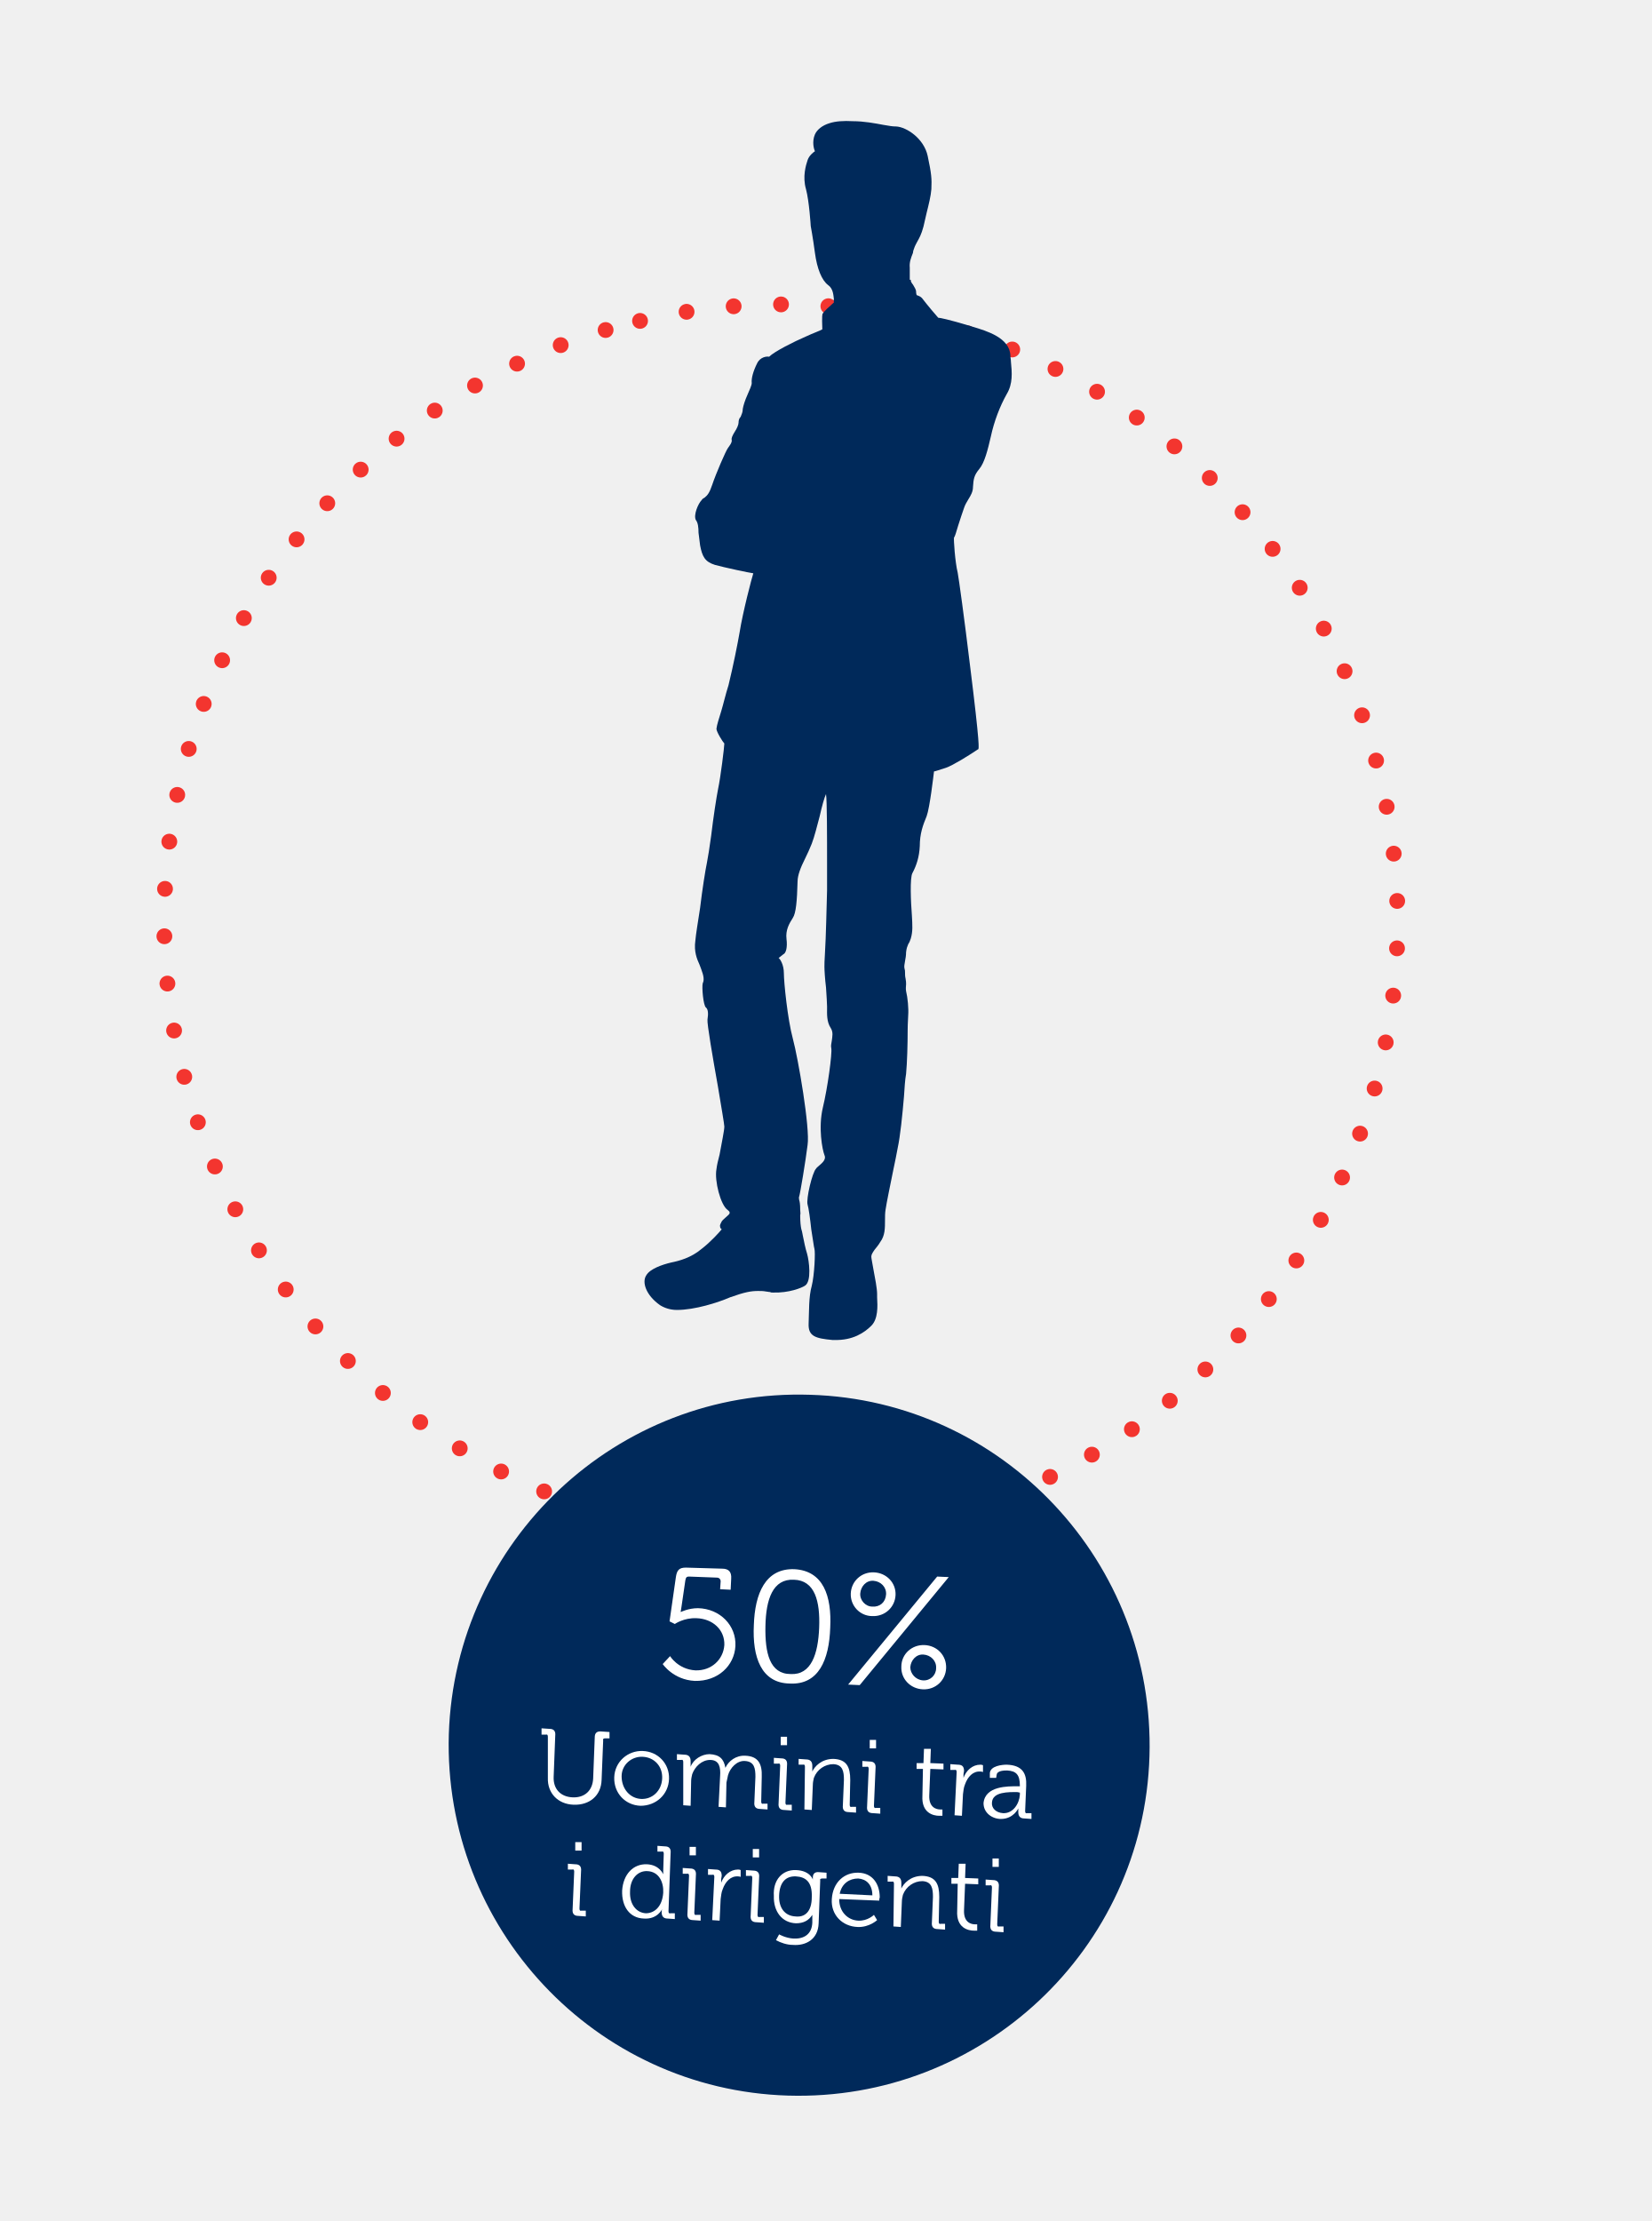
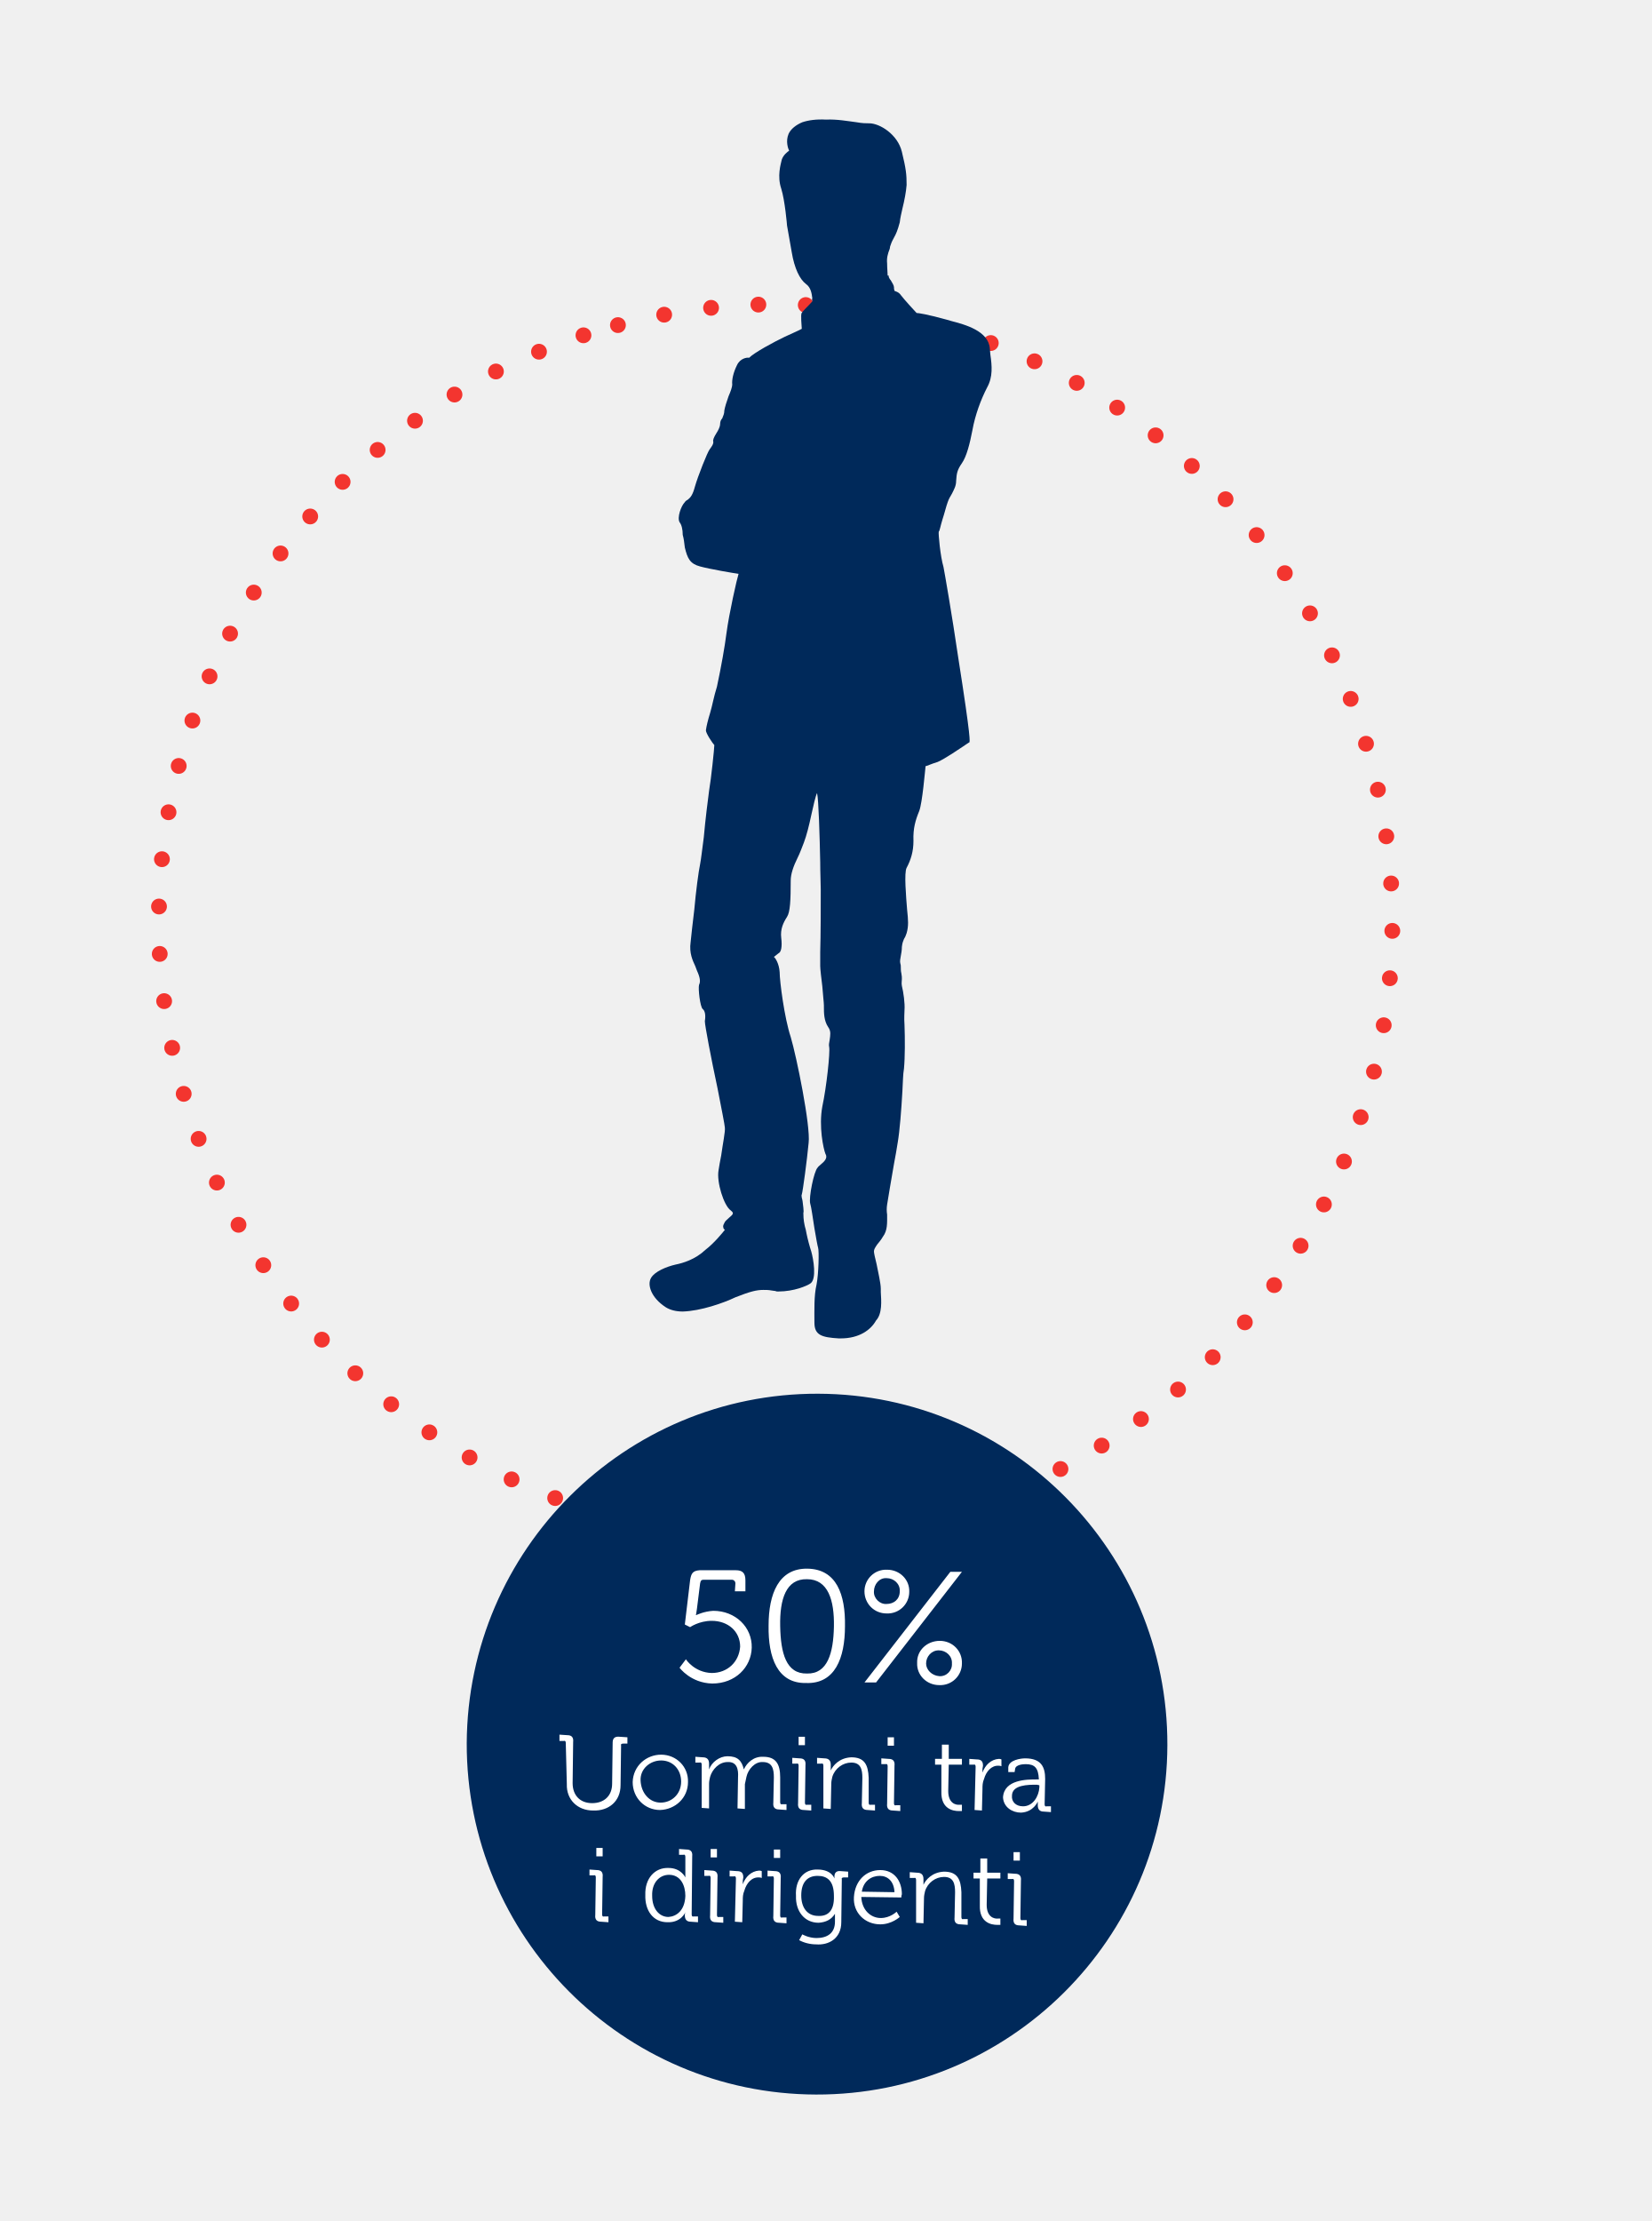
- <svg xmlns="http://www.w3.org/2000/svg" version="1.1" baseProfile="basic" id="Livello_1" x="0px" y="0px" viewBox="0 0 313.5 421.5" xml:space="preserve">
-   <style type="text/css">
- 	.st0{fill:none;stroke:#F3352F;stroke-width:3;stroke-linecap:round;stroke-miterlimit:10;stroke-dasharray:0,9;}
- 	.st1{fill:#00295A;}
- 	.st2{fill:#FFFFFF;}
- </style>
-   <path class="st0" d="M121.5,60.9c63-14.8,126,24.3,140.7,87.3S238,274.1,175,288.9c-63,14.8-126-24.3-140.7-87.3  C19.5,138.7,58.5,75.6,121.5,60.9z" />
-   <path class="st1" d="M153.8,264.7c36.7,1.1,65.5,31.9,64.4,68.6s-31.9,65.5-68.6,64.4c-36.7-1.1-65.5-31.9-64.4-68.6  C86.4,292.4,117.1,263.5,153.8,264.7z" />
-   <path class="st1" d="M158.4,254.3L158.4,254.3c-0.1,0-0.3,0-0.4,0c-3.2-0.3-4.6-0.7-4.5-3.1c0.1-2.3,0-5.1,0.6-7.2  c0.5-2,0.7-6.4,0.5-7c-0.1-0.3-0.3-1.9-0.6-3.7c-0.2-1.9-0.5-4.1-0.7-4.7c-0.3-1.1,0.9-6.1,1.6-6.8c0.1-0.2,0.4-0.4,0.6-0.6  c0.6-0.5,1.4-1.2,1-2c-0.4-1-1.2-5.2-0.3-9c0.9-3.7,1.8-10.3,1.6-11.3c-0.1-0.4,0-0.8,0.1-1.4c0.1-0.8,0.3-1.6-0.2-2.4  c-0.8-1.2-0.7-2.7-0.7-3.8l0-0.3c0-0.5-0.1-2.1-0.2-3.6c-0.2-1.6-0.3-3.3-0.3-3.9c0-0.3,0-1.3,0.1-2.6c0.2-3.2,0.3-8.6,0.4-11.9  c0-1.2,0-3.1,0-5.2c0-4.8,0-11.9-0.2-13.1c-0.3,0.6-0.8,2.4-1.2,4.2c-0.5,1.9-1,3.9-1.5,5.2c-0.4,1-0.8,1.9-1.3,2.9  c-0.8,1.6-1.4,3.1-1.4,4.3c-0.1,3.7-0.3,6-0.9,6.9c-0.7,1.1-1.4,2.3-1.2,4c0.2,1.6-0.1,2.7-0.6,2.9c-0.3,0.2-0.7,0.6-0.9,0.7  c0.3,0.2,1,1.3,1,2.9c0,1.7,0.7,8.7,1.7,12.4c1,3.7,3.3,17,2.8,20.2c-0.4,3.2-1.4,9.2-1.6,9.8c-0.1,0.2,0,0.3,0,0.6  c0.1,0.3,0.2,0.8,0.2,1.9c0,0.4,0.1,0.7,0,1c0,1.4,0.1,2.1,0.2,2.6c0.1,0.3,0.2,0.7,0.3,1.3c0.2,1,0.5,2.5,0.8,3.4  c0.4,1.4,0.9,5.3-0.4,6.1c-0.6,0.4-3,1.4-6.1,1.3c-0.2,0-0.4,0-0.5-0.1c-0.3,0-0.6-0.1-0.8-0.1c-0.5-0.1-1-0.1-1.5-0.1  c-1.3,0-2.5,0.2-5.3,1.2c-2.3,1-6.7,2.4-10.1,2.4c-1.3,0-2.4-0.4-3.2-0.9c-2.7-1.9-3.5-4.4-2.6-5.7c0.7-1.2,3-2,4.7-2.4  c1.5-0.3,3.8-0.9,5.8-2.6c1.7-1.3,3.4-3.2,3.8-3.7c-0.1-0.1-0.3-0.2-0.3-0.5c-0.1-0.3,0.1-0.6,0.3-1c0.2-0.3,0.5-0.5,0.8-0.8  c0.3-0.3,0.8-0.6,0.7-0.9c0-0.2-0.2-0.3-0.4-0.5c-1.3-0.9-2.5-5.5-2.1-7.7c0.1-0.8,0.3-1.7,0.6-2.8c0.4-2.2,0.9-4.6,0.9-5.3  c0-0.4-0.6-3.9-1.2-7.5c-1-5.6-2.1-12-2-12.8c0.2-1.2,0.1-2-0.3-2.3c-0.5-0.4-0.8-3.9-0.6-4.6c0.3-0.6,0.2-1.4-0.3-2.7  c-0.1-0.3-0.2-0.5-0.3-0.8c-0.5-1.1-1.1-2.5-0.8-4.6c0.1-1.2,0.5-3.6,0.9-6.2c0.4-3.4,1-7.2,1.3-8.6c0.2-1,0.5-2.9,0.8-5.1  c0.4-3.4,1-7.3,1.3-8.8c0.5-2.3,1.2-8.1,1.2-8.7c-0.3-0.3-1.5-2.2-1.5-2.8c0.1-0.8,0.5-2,0.9-3.3c0.4-1.3,0.8-3.1,1.4-5  c0.9-3.7,1.7-7.7,2.1-10c0.6-3.8,2.3-10.3,2.6-11.2c-0.8-0.1-5.5-1.1-7.3-1.6c-1.9-0.6-2.4-1.6-2.8-3.7c-0.1-0.9-0.2-1.7-0.3-2.4  c0-1-0.1-1.9-0.5-2.4c-0.5-0.9,0.4-3.1,1.1-3.8c0.1-0.2,0.4-0.4,0.6-0.5c0.5-0.4,0.9-0.9,1.4-2.4c0.7-2.1,2.6-6.5,3-7  c0.2-0.3,0.8-1,0.7-1.5c-0.1-0.3,0.1-0.8,0.6-1.6c0.4-0.6,0.7-1.3,0.7-1.7c0-0.4,0.1-0.8,0.4-1.1c0.2-0.5,0.4-0.9,0.4-1.5  c0.1-0.6,0.4-1.6,0.9-2.7c0.4-0.9,0.8-1.8,0.8-2.2c-0.1-0.9,0.3-2.3,1-3.7c0.6-1.3,1.9-1.4,2.3-1.3c1-1,4.8-2.9,6.9-3.8  c1.5-0.7,2.7-1.1,3.2-1.4c-0.1-2.6,0-3,0.1-3c0.1-0.3,1.3-1.4,2.1-2.1l0-0.1c0-0.1-0.1-0.3,0-0.5c-0.1-0.7-0.1-2-1.1-2.7  c-1.2-0.9-2.1-3.1-2.5-6.1s-0.8-5.1-0.8-5.1c0-0.1-0.3-4.8-0.9-7c-0.7-2.4,0-4.6,0.3-5.5c0.3-0.9,1.1-1.5,1.4-1.7  c-0.2-0.4-0.6-1.8,0-3.2c0.4-0.9,1.4-1.7,2.7-2.1c1.2-0.4,2.7-0.5,4.5-0.4c2.1,0,4.2,0.4,5.8,0.7c1.1,0.2,1.8,0.3,2.3,0.3l0.1,0  c2,0.1,5.3,2.3,6,5.6c0.7,3.3,0.8,4.3,0.7,6.3c-0.1,1.3-0.5,2.9-0.9,4.5c-0.2,0.9-0.4,1.7-0.6,2.6c-0.4,1.5-0.8,2.2-1.2,2.9  c-0.2,0.4-0.4,0.7-0.6,1.3c-0.1,0.2-0.2,0.6-0.2,0.8c-0.4,1-0.7,1.8-0.6,2.8c0,0.9,0,1.8,0,2.3l0.1,0l0.1,0l0,0.2l0,0  c0,0.1,0.2,0.5,0.4,0.7c0.3,0.5,0.6,1,0.6,1.3c0,0.2,0,0.4,0.1,0.7c0.2,0.1,0.8,0.2,1.2,0.8c0.6,0.8,2.6,3.2,2.9,3.5  c0.3,0,1.9,0.3,6.2,1.6l0.3,0.1c2.7,0.8,7.1,2.1,7.2,5.5c0,0.4,0.1,0.7,0.1,1.1c0.2,2.1,0.4,4.2-0.8,6.2c-1.3,2.3-2.4,5.2-3,8  c-0.6,2.6-1.2,5-2.2,6.2c-1,1.2-1.1,1.9-1.2,3.4c0,0.9-0.4,1.6-0.9,2.4c-0.3,0.5-0.6,1-0.8,1.6c-0.3,0.8-0.7,2.1-1.1,3.3  c-0.4,1.3-0.6,2.1-0.8,2.3c-0.1,0.3,0.2,4.7,0.7,6.7c0.2,1,1.3,9,2.3,17.3c2,16,1.7,16,1.6,16.2c-0.1,0-0.3,0.2-0.5,0.3  c-1.2,0.8-4.2,2.7-5.6,3.2c-1.3,0.4-2.1,0.7-2.3,0.7c-0.1,0.8-0.8,6.9-1.4,8.5c-0.7,1.7-1.3,3.3-1.3,5.7c-0.1,2-0.6,3.6-1.4,5.1  c-0.5,0.9-0.3,5.5-0.1,8c0.1,1.9,0.2,3-0.2,4.4c-0.2,0.6-0.3,0.8-0.5,1.1c-0.2,0.5-0.3,0.7-0.4,1.5c0,0.6-0.1,1.2-0.2,1.7  s-0.2,1.1-0.1,1.4c0.1,0.3,0.1,0.5,0.1,0.8c0,0.3,0,0.7,0.1,1.1c0.1,0.5,0.1,0.8,0.1,1.1c0,0.3-0.1,0.8,0,1.3  c0.3,1.2,0.5,3.3,0.4,4.6c0,0.4-0.1,1.5-0.1,2.8c0,2.6-0.1,6.2-0.3,8.3c-0.2,1.1-0.3,2.7-0.4,4.3c-0.3,3.5-0.7,7.5-1.2,9.8  c-0.2,1.2-0.5,2.5-0.8,4c-0.6,3-1.3,6.3-1.5,7.7c-0.1,0.6-0.1,1.3-0.1,1.9c0,1.6,0,3-0.9,4.2c-0.4,0.7-0.8,1.1-1.1,1.5  c-0.4,0.6-0.6,0.9-0.6,1.3c0,0.3,0.2,1.2,0.4,2.4c0.3,1.6,0.7,3.6,0.7,4.7c0,0.2,0,0.4,0,0.6c0.1,1.7,0.2,4.1-1.1,5.4  C164.1,252.9,161.9,254.4,158.4,254.3" />
-   <g>
-     <path class="st2" d="M127.2,314.3c0,0,1.5,2.5,4.8,2.7c3,0.1,5.3-2,5.5-4.8c0.1-2.9-2.2-5-5.3-5.1c-2.4-0.1-4.1,1.1-4.1,1.1l-1-0.5   l1.2-8.4c0.2-1.3,0.6-1.8,1.9-1.8l6.9,0.2c1.2,0,1.8,0.6,1.7,1.9l-0.1,2.1l-2-0.1l0.1-1.5c0-0.4-0.3-0.7-0.7-0.7l-5.3-0.2   c-0.4,0-0.6,0.1-0.7,0.7l-0.7,4.8c-0.1,0.8-0.2,1.2-0.2,1.2l0.1,0c0,0,1.4-0.7,3.2-0.7c4.2,0.1,7.3,3.3,7.1,7.2   c-0.2,3.7-3.3,6.7-7.7,6.6c-4.1-0.2-6.1-3.2-6.1-3.2L127.2,314.3z" />
-     <path class="st2" d="M143.1,308.4c0.2-6,2.2-10.8,7.7-10.6c5.5,0.3,7.1,5.1,6.8,11.1c-0.2,6.1-2.2,10.9-7.7,10.6   C144.5,319.4,142.8,314.5,143.1,308.4z M155.5,308.9c0.2-5-0.8-9-4.8-9.1c-4-0.2-5.3,3.7-5.4,8.8s0.8,9.1,4.8,9.1   C154,317.9,155.3,313.9,155.5,308.9z" />
-     <path class="st2" d="M161.5,302.4c0.1-2.3,2-4.1,4.4-4c2.4,0.1,4.2,2,4.1,4.3c-0.1,2.3-2,4.1-4.4,4   C163.2,306.7,161.4,304.7,161.5,302.4z M177.9,299.2l2.2,0.1l-16.9,20.5l-2.2-0.1L177.9,299.2z M168.2,302.6c0.1-1.4-1-2.5-2.4-2.6   s-2.4,1.1-2.5,2.4s1,2.5,2.3,2.5C167,305,168.1,304.1,168.2,302.6z M175.5,312.2c2.4,0.1,4.2,2,4.1,4.4c-0.1,2.3-2,4.1-4.4,4   s-4.2-2-4.1-4.3C171.1,313.9,173.1,312.1,175.5,312.2z M175.2,318.9c1.4,0.1,2.5-1,2.5-2.3c0.1-1.4-1-2.5-2.4-2.6s-2.4,1.1-2.5,2.4   C172.8,317.6,173.8,318.8,175.2,318.9z" />
-     <path class="st2" d="M104,329.6c0-0.3-0.1-0.5-0.4-0.4l-0.8,0l0-1.2l1.5,0.1c0.8,0,1.2,0.4,1.1,1.3l-0.3,7.8   c-0.1,2.3,1.3,3.8,3.6,3.9s3.8-1.3,3.9-3.6l0.3-7.8c0-0.8,0.4-1.2,1.3-1.1l1.5,0.1l0,1.2l-0.8,0c-0.3,0-0.5,0.1-0.4,0.4l-0.3,7.5   c-0.1,3-2.3,4.8-5.3,4.7c-3-0.1-5-2.2-4.9-5.1L104,329.6z" />
-     <path class="st2" d="M122,332.3c2.9,0.1,5.1,2.4,5,5.3c-0.1,3-2.5,5.1-5.4,5.1c-2.9-0.1-5.1-2.4-5-5.4   C116.7,334.3,119.2,332.2,122,332.3z M121.7,341.4c2.1,0.1,3.9-1.5,4-3.9c0.1-2.3-1.5-4-3.7-4.1c-2.1-0.1-4,1.5-4,3.7   C118,339.5,119.6,341.3,121.7,341.4z" />
-     <path class="st2" d="M129.7,334.4c0-0.3-0.1-0.5-0.4-0.4l-0.8,0l0-1.1l1.4,0.1c0.8,0,1.2,0.4,1.2,1.2l0,0.4c0,0.4,0,0.7,0,0.7l0,0   c0.5-1.4,2.1-2.4,3.6-2.4c1.9,0.1,2.7,0.9,3,2.6l0,0c0.6-1.3,2-2.4,3.8-2.3c2.4,0.1,3.2,1.5,3.1,4l-0.1,4.7c0,0.3,0.1,0.5,0.4,0.4   l0.8,0l0,1.1l-1.4-0.1c-0.8,0-1.2-0.4-1.1-1.3l0.2-4.8c0-1.6-0.2-2.9-2-3c-1.5-0.1-2.8,1.3-3.2,2.7c-0.1,0.4-0.2,0.9-0.3,1.4   l-0.1,4.7l-1.4-0.1l0.3-5.9c0.1-1.5-0.1-3-1.9-3c-1.6,0-2.9,1.3-3.4,2.7c-0.1,0.4-0.2,0.9-0.2,1.3l-0.1,4.7l-1.4-0.1L129.7,334.4z" />
-     <path class="st2" d="M148.1,335.1c0-0.3-0.1-0.5-0.4-0.4l-0.8,0l0-1.1l1.4,0.1c0.8,0,1.2,0.4,1.1,1.3l-0.3,7.1   c0,0.3,0.1,0.5,0.4,0.4l0.8,0l0,1.1l-1.4-0.1c-0.8,0-1.2-0.4-1.1-1.3L148.1,335.1z M148.2,329.6l1.2,0l0,1.6l-1.2,0L148.2,329.6z" />
-     <path class="st2" d="M152.8,335.3c0-0.3-0.1-0.5-0.4-0.4l-0.8,0l0-1.1l1.4,0.1c0.8,0,1.2,0.4,1.2,1.2l0,0.4c0,0.4,0,0.7,0,0.7l0,0   c0.4-0.9,1.7-2.4,4-2.4c2.5,0.1,3.2,1.5,3.2,4l-0.1,4.7c0,0.3,0.1,0.5,0.4,0.4l0.8,0l0,1.1l-1.4-0.1c-0.8,0-1.2-0.4-1.1-1.3   l0.2-4.8c0-1.6-0.2-2.9-2-3c-1.6,0-3.1,1-3.7,2.6c-0.1,0.4-0.2,0.9-0.2,1.3l-0.2,4.8l-1.4-0.1L152.8,335.3z" />
-     <path class="st2" d="M164.9,335.7c0-0.3-0.1-0.5-0.4-0.4l-0.8,0l0-1.1l1.4,0.1c0.8,0,1.2,0.4,1.1,1.3l-0.3,7.1   c0,0.3,0.1,0.5,0.4,0.4l0.8,0l0,1.1l-1.4-0.1c-0.8,0-1.2-0.4-1.1-1.3L164.9,335.7z M165.1,330.2l1.2,0l0,1.6l-1.2,0L165.1,330.2z" />
-     <path class="st2" d="M175.2,335.7l-1.2,0l0-1.1l1.3,0l0.1-2.7l1.3,0l-0.1,2.7l2.5,0.1l0,1.1l-2.5-0.1l-0.2,5   c-0.1,2.3,1.3,2.7,2.1,2.7c0.3,0,0.4,0,0.4,0l0,1.2c0,0-0.2,0-0.6,0c-1.1,0-3.4-0.5-3.2-3.8L175.2,335.7z" />
-     <path class="st2" d="M181.6,336.3c0-0.3-0.1-0.5-0.4-0.4l-0.8,0l0-1.1l1.4,0.1c0.8,0,1.2,0.3,1.2,1.2l-0.1,0.6c0,0.4,0,0.7,0,0.7   l0,0c0.5-1.4,1.7-2.5,3.2-2.5c0.3,0,0.5,0.1,0.5,0.1l0,1.3c0,0-0.2-0.1-0.5-0.1c-1.4-0.1-2.4,1-2.9,2.4c-0.3,0.7-0.3,1.3-0.4,1.9   l-0.2,4.1l-1.4-0.1L181.6,336.3z" />
-     <path class="st2" d="M193.1,339l0.5,0l0-0.1c0-2.1-0.7-2.8-2.4-2.9c-0.5,0-1.9,0-2,0.8l-0.1,0.6l-1.2,0l0-0.9   c0.1-1.4,2.4-1.6,3.2-1.6c3.1,0.1,3.8,1.8,3.7,4l-0.2,4.8c0,0.3,0.1,0.5,0.4,0.4l0.8,0l0,1.1l-1.4-0.1c-0.8,0-1.1-0.5-1.1-1.2   c0-0.4,0-0.7,0-0.7l0,0c0,0-0.9,2-3.3,2c-1.6,0-3.3-1.1-3.3-3C187,338.9,191.4,339,193.1,339z M190.4,344.1   c1.9,0.1,3.1-1.8,3.2-3.5l0-0.4l-0.5-0.1c-1.6,0-4.7-0.1-4.8,2C188.2,343.1,189,344,190.4,344.1z" />
-     <path class="st2" d="M109,355.2c0-0.3-0.1-0.5-0.4-0.4l-0.8,0l0-1.1l1.4,0.1c0.8,0,1.2,0.4,1.1,1.3l-0.3,7.1c0,0.3,0.1,0.5,0.4,0.4   l0.8,0l0,1.1l-1.4-0.1c-0.8,0-1.2-0.4-1.1-1.3L109,355.2z M109.2,349.6l1.2,0l0,1.6l-1.2,0L109.2,349.6z" />
-     <path class="st2" d="M122.8,353.8c2.4,0.1,3.1,1.9,3.1,1.9l0,0c0,0,0-0.3,0-0.7l0.1-3.2c0-0.3-0.1-0.5-0.4-0.4l-0.8,0l0-1.1   l1.4,0.1c0.8,0,1.2,0.4,1.1,1.3l-0.4,11c0,0.3,0.1,0.5,0.4,0.4l0.8,0l0,1.1l-1.4-0.1c-0.8,0-1.1-0.5-1.1-1.2c0-0.4,0.1-0.6,0.1-0.6   l0,0c0,0-0.9,2-3.5,1.8c-2.7-0.1-4.2-2.3-4.1-5.3C118.3,355.7,120.2,353.7,122.8,353.8z M125.9,359.2c0.1-2-0.8-4-3-4.1   c-1.8-0.1-3.3,1.4-3.3,3.9c-0.1,2.4,1.2,4,3,4.1C124.1,363.1,125.7,362,125.9,359.2z" />
-     <path class="st2" d="M130.8,356c0-0.3-0.1-0.5-0.4-0.4l-0.8,0l0-1.1l1.4,0.1c0.8,0,1.2,0.4,1.1,1.3l-0.3,7.1c0,0.3,0.1,0.5,0.4,0.4   l0.8,0l0,1.1l-1.4-0.1c-0.8,0-1.2-0.4-1.1-1.3L130.8,356z M130.9,350.5l1.2,0l0,1.6l-1.2,0L130.9,350.5z" />
-     <path class="st2" d="M135.6,356.2c0-0.3-0.1-0.5-0.4-0.4l-0.8,0l0-1.1l1.4,0.1c0.8,0,1.2,0.3,1.2,1.2l-0.1,0.6c0,0.4,0,0.7,0,0.7   l0,0c0.5-1.4,1.7-2.5,3.2-2.5c0.3,0,0.5,0.1,0.5,0.1l0,1.3c0,0-0.2-0.1-0.5-0.1c-1.4-0.1-2.4,1-2.9,2.4c-0.3,0.7-0.3,1.3-0.4,1.9   l-0.2,4.1l-1.4-0.1L135.6,356.2z" />
-     <path class="st2" d="M142.8,356.4c0-0.3-0.1-0.5-0.4-0.4l-0.8,0l0-1.1l1.4,0.1c0.8,0,1.2,0.4,1.1,1.3l-0.3,7.1   c0,0.3,0.1,0.5,0.4,0.4l0.8,0l0,1.1l-1.4-0.1c-0.8,0-1.2-0.4-1.1-1.3L142.8,356.4z M142.9,350.9l1.2,0l0,1.6l-1.2,0L142.9,350.9z" />
-     <path class="st2" d="M151.1,354.9c2.7,0.1,3.2,1.8,3.2,1.8l0,0c0,0,0-0.2,0-0.4c0-0.7,0.4-1.1,1.2-1l1.4,0.1l0,1.1l-0.8,0   c-0.3,0-0.5,0.1-0.4,0.4l-0.3,8.1c-0.1,3.1-2.5,4.3-4.9,4.1c-1.1,0-2.3-0.4-3.2-0.9l0.6-1.1c0,0,1.2,0.7,2.7,0.8   c2,0.1,3.5-0.8,3.6-3l0-0.8c0-0.4,0-0.7,0-0.7l0,0c-0.7,1.1-1.7,1.6-3.1,1.6c-2.7-0.1-4.3-2.3-4.2-5.2   C146.7,356.8,148.5,354.8,151.1,354.9z M154.1,360c0.1-2.9-1.2-3.8-3-3.9c-2-0.1-3.1,1.2-3.2,3.6c-0.1,2.4,1.1,3.9,3.1,4   C152.7,363.9,154.1,362.9,154.1,360z" />
-     <path class="st2" d="M163,355.4c2.7,0.1,4,2.2,4,4.7c-0.1,0.2-0.1,0.6-0.1,0.6l-7.6-0.3c0,2.5,1.7,4,3.6,4.1c1.8,0.1,3-1.1,3-1.1   l0.6,1c0,0-1.5,1.4-3.7,1.3c-2.9-0.1-5.1-2.3-4.9-5.3C158.1,357.2,160.3,355.3,163,355.4z M165.6,359.7c0-2.1-1.2-3.1-2.7-3.2   c-1.6,0-3.1,0.9-3.5,2.9L165.6,359.7z" />
-     <path class="st2" d="M169.7,357.5c0-0.3-0.1-0.5-0.4-0.4l-0.8,0l0-1.1l1.4,0.1c0.8,0,1.2,0.4,1.2,1.2l0,0.4c0,0.4,0,0.7,0,0.7l0,0   c0.4-0.9,1.7-2.4,4-2.4c2.5,0.1,3.2,1.5,3.2,4l-0.1,4.7c0,0.3,0.1,0.5,0.4,0.4l0.8,0l0,1.1l-1.4-0.1c-0.8,0-1.2-0.4-1.1-1.3   l0.2-4.8c0-1.6-0.2-2.9-2-3c-1.6,0-3.1,1-3.7,2.6c-0.1,0.4-0.2,0.9-0.2,1.3l-0.2,4.8l-1.4-0.1L169.7,357.5z" />
-     <path class="st2" d="M181.8,357.5l-1.2,0l0-1.1l1.3,0l0.1-2.7l1.3,0l-0.1,2.7l2.5,0.1l0,1.1l-2.5-0.1l-0.2,5   c-0.1,2.3,1.3,2.7,2.1,2.7c0.3,0,0.4,0,0.4,0l0,1.2c0,0-0.2,0-0.6,0c-1.1,0-3.4-0.5-3.2-3.8L181.8,357.5z" />
-     <path class="st2" d="M188.3,358.2c0-0.3-0.1-0.5-0.4-0.4l-0.8,0l0-1.1l1.4,0.1c0.8,0,1.2,0.4,1.1,1.3l-0.3,7.1   c0,0.3,0.1,0.5,0.4,0.4l0.8,0l0,1.1l-1.4-0.1c-0.8,0-1.2-0.4-1.1-1.3L188.3,358.2z M188.4,352.7l1.2,0l0,1.6l-1.2,0L188.4,352.7z" />
-   </g>
+ <svg xmlns="http://www.w3.org/2000/svg" baseProfile="basic" viewBox="0 0 313.5 421.5">
+   <style type="text/css">.st0{fill:none;stroke:#F3352F;stroke-width:3;stroke-linecap:round;stroke-miterlimit:10;stroke-dasharray:0,9;} .st1{fill:#00295A;} .st2{fill:#FFFFFF;}</style>
+   <path class="st0" d="M117.3 61.7c62.6-16.6 126.6 20.7 143.1 83.3s-20.6 126.5-83.2 143.1c-62.6 16.6-126.6-20.7-143.1-83.3-16.6-62.4 20.6-126.6 83.2-143.1z" />
+   <path class="st1" d="M155.3 264.5c36.7.1 66.4 30 66.3 66.7-.1 36.7-30 66.4-66.7 66.3s-66.4-30-66.3-66.7c.2-36.7 30-66.4 66.7-66.3zM159.6 254h-.4c-3.2-.2-4.6-.6-4.6-3 0-2.3-.1-5.1.4-7.2.4-2 .5-6.4.3-7-.1-.3-.4-1.9-.7-3.7-.3-1.9-.6-4.1-.8-4.7-.3-1.1.7-6.1 1.4-6.8.1-.2.4-.4.6-.6.6-.5 1.4-1.2.9-2-.4-1-1.3-5.2-.6-9 .8-3.7 1.5-10.3 1.3-11.3-.1-.4 0-.8.1-1.4.1-.8.3-1.6-.3-2.4-.8-1.2-.8-2.7-.8-3.8v-.3c0-.5-.2-2.1-.3-3.6-.2-1.6-.4-3.3-.4-3.9v-2.6c.1-3.2.1-8.6.1-11.9 0-1.2-.1-3.1-.1-5.2-.1-4.8-.3-11.9-.6-13.1-.3.6-.7 2.4-1.1 4.2-.4 1.9-.9 3.9-1.4 5.2-.4 1-.7 1.9-1.2 2.9-.8 1.6-1.3 3.1-1.3 4.3 0 3.7-.1 6-.7 6.9-.7 1.1-1.3 2.3-1.1 4 .2 1.6 0 2.7-.5 2.9-.3.2-.7.6-.9.7.3.2 1 1.3 1.1 2.9 0 1.7.9 8.7 2.1 12.3 1.1 3.7 3.8 16.9 3.4 20.1-.3 3.2-1.1 9.2-1.3 9.8-.1.2 0 .3 0 .6.1.3.2.8.3 1.9 0 .4.1.7 0 1 0 1.4.2 2.1.3 2.6.1.3.2.7.3 1.3.2 1 .6 2.5.9 3.4.4 1.4 1.1 5.3-.2 6.1-.6.4-3 1.5-6.1 1.5-.2 0-.4 0-.5-.1-.3 0-.6-.1-.8-.1-.5-.1-1-.1-1.5-.1-1.3 0-2.5.3-5.3 1.4-2.3 1.1-6.6 2.6-10 2.7-1.3 0-2.4-.3-3.2-.8-2.8-1.8-3.6-4.3-2.8-5.6.7-1.2 2.9-2.1 4.6-2.5 1.5-.3 3.8-1 5.7-2.8 1.7-1.3 3.3-3.3 3.7-3.8-.1-.1-.3-.2-.3-.5-.1-.3.1-.6.3-1 .2-.3.5-.5.8-.8.3-.3.8-.6.7-.9 0-.2-.2-.3-.4-.5-1.3-.9-2.7-5.4-2.3-7.6.1-.8.3-1.7.5-2.8.3-2.2.8-4.6.7-5.3 0-.4-.7-3.9-1.4-7.5-1.2-5.6-2.4-11.9-2.4-12.7.2-1.2 0-2-.4-2.3-.5-.4-.9-3.9-.7-4.6.3-.6.2-1.4-.4-2.7l-.3-.8c-.5-1.1-1.2-2.5-.9-4.6.1-1.2.4-3.6.7-6.2.3-3.4.8-7.2 1.1-8.6.2-1 .4-2.9.7-5.1.3-3.4.8-7.3 1-8.8.4-2.3 1-8.1 1-8.7-.3-.3-1.6-2.2-1.6-2.8.1-.8.4-2 .8-3.3.4-1.3.7-3.1 1.3-5 .8-3.7 1.5-7.7 1.8-10.1.5-3.8 2-10.4 2.3-11.3-.8-.1-5.5-.9-7.3-1.4-1.9-.5-2.4-1.5-2.9-3.6-.1-.9-.2-1.7-.4-2.4 0-1-.2-1.9-.6-2.4-.5-.9.3-3.1 1-3.8.1-.2.4-.4.6-.5.5-.4.9-.9 1.3-2.4.6-2.1 2.4-6.6 2.8-7.1.2-.3.8-1 .7-1.5-.1-.3.1-.8.6-1.6.4-.6.7-1.3.7-1.7 0-.4.1-.8.4-1.1.2-.5.4-.9.4-1.5.1-.6.4-1.6.8-2.7.4-.9.7-1.8.7-2.2-.1-.9.2-2.3.9-3.7.6-1.3 1.9-1.5 2.3-1.4 1-1 4.7-3 6.8-4 1.5-.7 2.7-1.2 3.2-1.5-.2-2.6-.1-3 0-3 .1-.3 1.3-1.4 2-2.2v-.1c0-.1-.1-.3 0-.5-.1-.7-.2-2-1.2-2.7-1.2-.9-2.2-3-2.7-6l-.9-5.1c0-.1-.4-4.8-1.1-7-.8-2.4-.1-4.6.1-5.5.3-.9 1.1-1.5 1.4-1.7-.2-.4-.7-1.8-.1-3.2.4-.9 1.4-1.7 2.6-2.2 1.2-.4 2.7-.6 4.5-.5 2.1-.1 4.2.3 5.8.5 1.1.2 1.8.2 2.3.2h.1c2 0 5.4 2.1 6.2 5.4.8 3.3.9 4.3.9 6.3-.1 1.3-.4 2.9-.8 4.5-.2.9-.4 1.7-.5 2.6-.4 1.5-.7 2.2-1.1 2.9-.2.4-.4.7-.6 1.3-.1.2-.2.6-.2.8-.4 1-.6 1.8-.5 2.8 0 .9.1 1.8.1 2.3h.2v.2c0 .1.2.5.4.7.3.5.6 1 .6 1.3 0 .2 0 .4.1.7.2.1.8.2 1.2.8.6.8 2.7 3.1 3 3.4.3 0 1.9.2 6.2 1.4l.3.1c2.7.7 7.2 1.9 7.4 5.3l.1 1.1c.3 2.1.5 4.2-.6 6.2-1.2 2.3-2.3 5.3-2.8 8.1-.5 2.6-1.1 5-2 6.3s-1 1.9-1.1 3.4c0 .9-.4 1.6-.8 2.4-.3.5-.6 1-.8 1.6-.3.8-.6 2.1-1 3.3-.4 1.3-.5 2.1-.7 2.3-.1.3.3 4.7.9 6.7.2 1 1.6 9 2.8 17.2 2.5 15.9 2.2 15.9 2.1 16.1-.1 0-.3.2-.5.3-1.2.8-4.1 2.8-5.5 3.4-1.3.4-2.1.8-2.3.8-.1.8-.6 6.9-1.2 8.5-.7 1.7-1.2 3.3-1.1 5.7 0 2-.5 3.6-1.3 5.1-.5.9-.1 5.5.1 8 .2 1.9.3 3-.1 4.4-.2.6-.3.8-.5 1.1-.2.5-.3.7-.4 1.5 0 .6-.1 1.2-.2 1.7s-.2 1.1-.1 1.4c.1.3.1.5.1.8s0 .7.1 1.1c.1.5.1.8.1 1.1 0 .3-.1.8 0 1.3.3 1.2.6 3.3.5 4.6 0 .4-.1 1.5 0 2.8.1 2.6.1 6.2-.1 8.3-.2 1.1-.2 2.7-.3 4.3-.2 3.5-.5 7.5-.9 9.8-.2 1.2-.4 2.5-.7 4-.5 3-1.1 6.3-1.3 7.7-.1.6-.1 1.3 0 1.9 0 1.6.1 3-.8 4.2-.4.7-.8 1.1-1.1 1.5-.4.6-.6.9-.6 1.3 0 .3.2 1.2.5 2.4.3 1.6.8 3.6.8 4.7v.6c.1 1.7.3 4.1-.9 5.4-1 1.8-3.2 3.4-6.7 3.4" />
+   <path class="st2" d="M130.2 314.9s1.6 2.5 4.9 2.6c3 0 5.2-2.1 5.4-5 0-2.9-2.3-4.9-5.4-4.9-2.4 0-4.1 1.2-4.1 1.2l-1-.5 1-8.4c.2-1.3.5-1.8 1.8-1.9h6.9c1.2 0 1.8.5 1.8 1.9v2.1h-2l.1-1.5c0-.4-.3-.7-.7-.7h-5.3c-.4 0-.6.1-.7.7l-.6 4.8c-.1.8-.2 1.2-.2 1.2h.1s1.4-.7 3.2-.8c4.2 0 7.4 3.1 7.3 7-.1 3.7-3.1 6.8-7.5 6.8-4.1-.1-6.2-3-6.2-3l1.2-1.6zM145.9 308.5c0-6 1.9-10.9 7.4-10.8 5.5.1 7.2 4.9 7.1 10.9 0 6.1-1.9 11-7.4 10.8-5.4.1-7.2-4.8-7.1-10.9zm12.4.2c.1-5-1.1-9-5.1-9-4-.1-5.2 3.8-5.1 8.9s1.1 9.1 5.1 9c3.9.1 5-3.9 5.1-8.9zM164.1 302c0-2.3 1.9-4.2 4.3-4.1 2.4 0 4.3 1.9 4.2 4.2 0 2.3-1.9 4.2-4.3 4.1-2.4 0-4.2-1.9-4.2-4.2zm16.3-3.7h2.2l-16.3 21h-2.2l16.3-21zm-9.6 3.7c.1-1.4-1.1-2.5-2.5-2.5-1.4-.1-2.4 1.2-2.4 2.5-.1 1.3 1.1 2.5 2.4 2.4 1.4 0 2.5-.9 2.5-2.4zm7.6 9.4c2.4 0 4.3 1.9 4.2 4.3 0 2.3-1.9 4.2-4.3 4.1-2.4 0-4.3-1.9-4.2-4.2-.1-2.4 1.9-4.2 4.3-4.2zm-.1 6.7c1.4.1 2.5-1.1 2.4-2.4.1-1.4-1.1-2.5-2.5-2.5s-2.4 1.2-2.4 2.5c0 1.2 1.1 2.3 2.5 2.4zM107.4 330.8c0-.3-.1-.5-.4-.4h-.8v-1.2l1.5.1c.8 0 1.2.4 1.1 1.3l-.1 7.8c0 2.3 1.4 3.8 3.7 3.8 2.3 0 3.8-1.4 3.8-3.7l.1-7.8c0-.8.4-1.2 1.3-1.1l1.5.1v1.2h-.8c-.3 0-.5.1-.4.4l-.1 7.5c0 3-2.2 4.9-5.2 4.8-3 0-5.1-2.1-5-5l-.2-7.8zM125.5 333c2.9 0 5.2 2.3 5.1 5.2 0 3-2.4 5.2-5.3 5.3-2.9 0-5.2-2.3-5.2-5.3.1-3.1 2.6-5.2 5.4-5.2zm-.1 9.1c2.1 0 3.9-1.6 3.9-4 0-2.3-1.6-4-3.8-4-2.1 0-4 1.6-3.9 3.8.1 2.4 1.7 4.2 3.8 4.2zM133.2 334.9c0-.3-.1-.5-.4-.4h-.8v-1.1l1.4.1c.8 0 1.2.4 1.2 1.2v1.1c.5-1.4 2-2.5 3.5-2.5 1.9 0 2.7.8 3.1 2.5.6-1.3 1.9-2.5 3.7-2.4 2.4 0 3.2 1.4 3.2 3.9v4.7c0 .3.1.5.4.4h.8v1.1l-1.4-.1c-.8 0-1.2-.4-1.1-1.3l.1-4.8c0-1.6-.3-2.9-2.1-2.9-1.5-.1-2.8 1.4-3.1 2.8-.1.4-.2.9-.3 1.4v4.7l-1.4-.1.1-5.9c.1-1.5-.2-3-2-2.9-1.6 0-2.9 1.4-3.3 2.8-.1.4-.2.9-.2 1.3v4.7l-1.4-.1v-8.2zM151.6 335.1c0-.3-.1-.5-.4-.4h-.8v-1.1l1.4.1c.8 0 1.2.4 1.1 1.3l-.1 7.1c0 .3.1.5.4.4h.8v1.1l-1.4-.1c-.8 0-1.2-.4-1.1-1.3l.1-7.1zm0-5.5h1.2v1.6h-1.2v-1.6zM156.3 335.1c0-.3-.1-.5-.4-.4h-.8v-1.1l1.4.1c.8 0 1.2.4 1.2 1.2v1.1c.4-.9 1.6-2.4 3.9-2.5 2.5 0 3.2 1.4 3.3 3.9v4.7c0 .3.1.5.4.4h.8v1.1l-1.4-.1c-.8 0-1.2-.4-1.1-1.3l.1-4.8c0-1.6-.3-2.9-2.1-2.9-1.6 0-3.1 1.1-3.6 2.7-.1.4-.2.9-.2 1.3l-.1 4.8-1.4-.1v-8.1zM168.5 335.2c0-.3-.1-.5-.4-.4h-.8v-1.1l1.4.1c.8 0 1.2.4 1.1 1.3l-.1 7.1c0 .3.1.5.4.4h.8v1.1l-1.4-.1c-.8 0-1.2-.4-1.1-1.3l.1-7.1zm0-5.5h1.2v1.6h-1.2v-1.6zM178.7 334.9h-1.2v-1.1h1.3v-2.7h1.3v2.7h2.5v1.1h-2.5l-.1 5c0 2.3 1.4 2.7 2.2 2.6h.4v1.2h-.6c-1.1 0-3.4-.4-3.3-3.7v-5.1zM185.2 335.3c0-.3-.1-.5-.4-.4h-.8v-1.1l1.4.1c.8 0 1.2.3 1.2 1.2l-.1.6v.7c.5-1.4 1.6-2.5 3.1-2.6.3 0 .5.1.5.1v1.3s-.2-.1-.5-.1c-1.4-.1-2.4 1.1-2.8 2.5-.3.7-.3 1.3-.3 1.9l-.1 4.1-1.4-.1.2-8.2zM196.7 337.7h.5v-.1c-.1-2.1-.8-2.8-2.5-2.8-.5 0-1.9.1-2 .9l-.1.6h-1.2v-.9c.1-1.4 2.4-1.7 3.2-1.7 3.1 0 3.8 1.7 3.8 3.9l-.1 4.8c0 .3.1.5.4.4h.8v1.1l-1.4-.1c-.8 0-1.1-.5-1.1-1.2v-.7s-.8 2-3.2 2.1c-1.6 0-3.3-1-3.4-2.9.2-3.4 4.6-3.4 6.3-3.4zm-2.5 5.1c1.9 0 3-1.9 3.1-3.6v-.4l-.5-.1c-1.6 0-4.7 0-4.7 2.1-.1 1.1.7 2 2.1 2zM113.1 356.3c0-.3-.1-.5-.4-.4h-.8v-1.1l1.4.1c.8 0 1.2.4 1.1 1.3l-.1 7.1c0 .3.1.5.4.4h.8v1.1l-1.4-.1c-.8 0-1.2-.4-1.1-1.3l.1-7.1zm.1-5.6h1.2v1.6h-1.2v-1.6zM126.9 354.5c2.4 0 3.2 1.8 3.2 1.8v-3.9c0-.3-.1-.5-.4-.4h-.8v-1.1l1.4.1c.8 0 1.2.4 1.1 1.3l-.1 11c0 .3.1.5.4.4h.8v1.1l-1.4-.1c-.8 0-1.1-.5-1.1-1.2 0-.4.1-.6.1-.6s-.8 2-3.4 1.9c-2.7 0-4.3-2.2-4.2-5.2-.1-3.1 1.8-5.2 4.4-5.1zm3.2 5.3c0-2-.9-4-3.1-4-1.8 0-3.3 1.5-3.2 4 0 2.4 1.3 4 3.1 4 1.5-.1 3.1-1.2 3.2-4zM134.9 356.4c0-.3-.1-.5-.4-.4h-.8v-1.1l1.4.1c.8 0 1.2.4 1.1 1.3l-.1 7.1c0 .3.1.5.4.4h.8v1.1l-1.4-.1c-.8 0-1.2-.4-1.1-1.3l.1-7.1zm0-5.5h1.2v1.6h-1.2v-1.6zM139.7 356.5c0-.3-.1-.5-.4-.4h-.8v-1.1l1.4.1c.8 0 1.2.3 1.2 1.2l-.1.6v.7c.5-1.4 1.6-2.5 3.1-2.6.3 0 .5.1.5.1v1.3s-.2-.1-.5-.1c-1.4-.1-2.4 1.1-2.8 2.5-.3.7-.3 1.3-.3 1.9l-.1 4.1-1.4-.1.2-8.2zM146.9 356.5c0-.3-.1-.5-.4-.4h-.8v-1.1l1.4.1c.8 0 1.2.4 1.1 1.3l-.1 7.1c0 .3.1.5.4.4h.8v1.1l-1.4-.1c-.8 0-1.2-.4-1.1-1.3l.1-7.1zm0-5.5h1.2v1.6h-1.2v-1.6zM155.2 354.8c2.7 0 3.2 1.7 3.2 1.7v-.4c0-.7.4-1.1 1.2-1l1.4.1v1.1h-.8c-.3 0-.5.1-.4.4l-.1 8.1c0 3.1-2.4 4.4-4.8 4.2-1.1 0-2.3-.3-3.2-.8l.6-1.1s1.2.7 2.7.7c2 0 3.5-.9 3.5-3.1v-1.5c-.7 1.1-1.7 1.6-3.1 1.7-2.7 0-4.4-2.2-4.3-5.1-.2-3 1.5-5.1 4.1-5zm3.1 5c0-2.9-1.3-3.8-3.1-3.8-2 0-3.1 1.3-3.1 3.7s1.2 3.9 3.2 3.9c1.8.1 3.1-.9 3-3.8zM167.1 354.9c2.7 0 4.1 2.1 4.1 4.6-.1.2-.1.6-.1.6l-7.6-.1c.1 2.5 1.8 4 3.7 4 1.8 0 3-1.2 3-1.2l.6 1s-1.5 1.4-3.7 1.4c-2.9 0-5.2-2.2-5-5.2.2-3.1 2.3-5.1 5-5.1zm2.7 4.2c-.1-2.1-1.3-3.1-2.8-3.1-1.6 0-3.1 1-3.4 3l6.2.1zM173.9 356.8c0-.3-.1-.5-.4-.4h-.8v-1.1l1.4.1c.8 0 1.2.4 1.2 1.2v1.1c.4-.9 1.6-2.4 3.9-2.5 2.5 0 3.2 1.4 3.3 3.9v4.7c0 .3.1.5.4.4h.8v1.1l-1.4-.1c-.8 0-1.2-.4-1.1-1.3l.1-4.8c0-1.6-.3-2.9-2.1-2.9-1.6 0-3.1 1.1-3.6 2.7-.1.4-.2.9-.2 1.3l-.1 4.8-1.4-.1v-8.1zM186 356.5h-1.2v-1.1h1.3v-2.7h1.3v2.7h2.5v1.1h-2.5l-.1 5c0 2.3 1.4 2.7 2.2 2.6h.4v1.2h-.6c-1.1 0-3.4-.4-3.3-3.7v-5.1zM192.5 357c0-.3-.1-.5-.4-.4h-.8v-1.1l1.4.1c.8 0 1.2.4 1.1 1.3l-.1 7.1c0 .3.1.5.4.4h.8v1.1l-1.4-.1c-.8 0-1.2-.4-1.1-1.3l.1-7.1zm-.1-5.5h1.2v1.6h-1.2v-1.6z" />
</svg>
